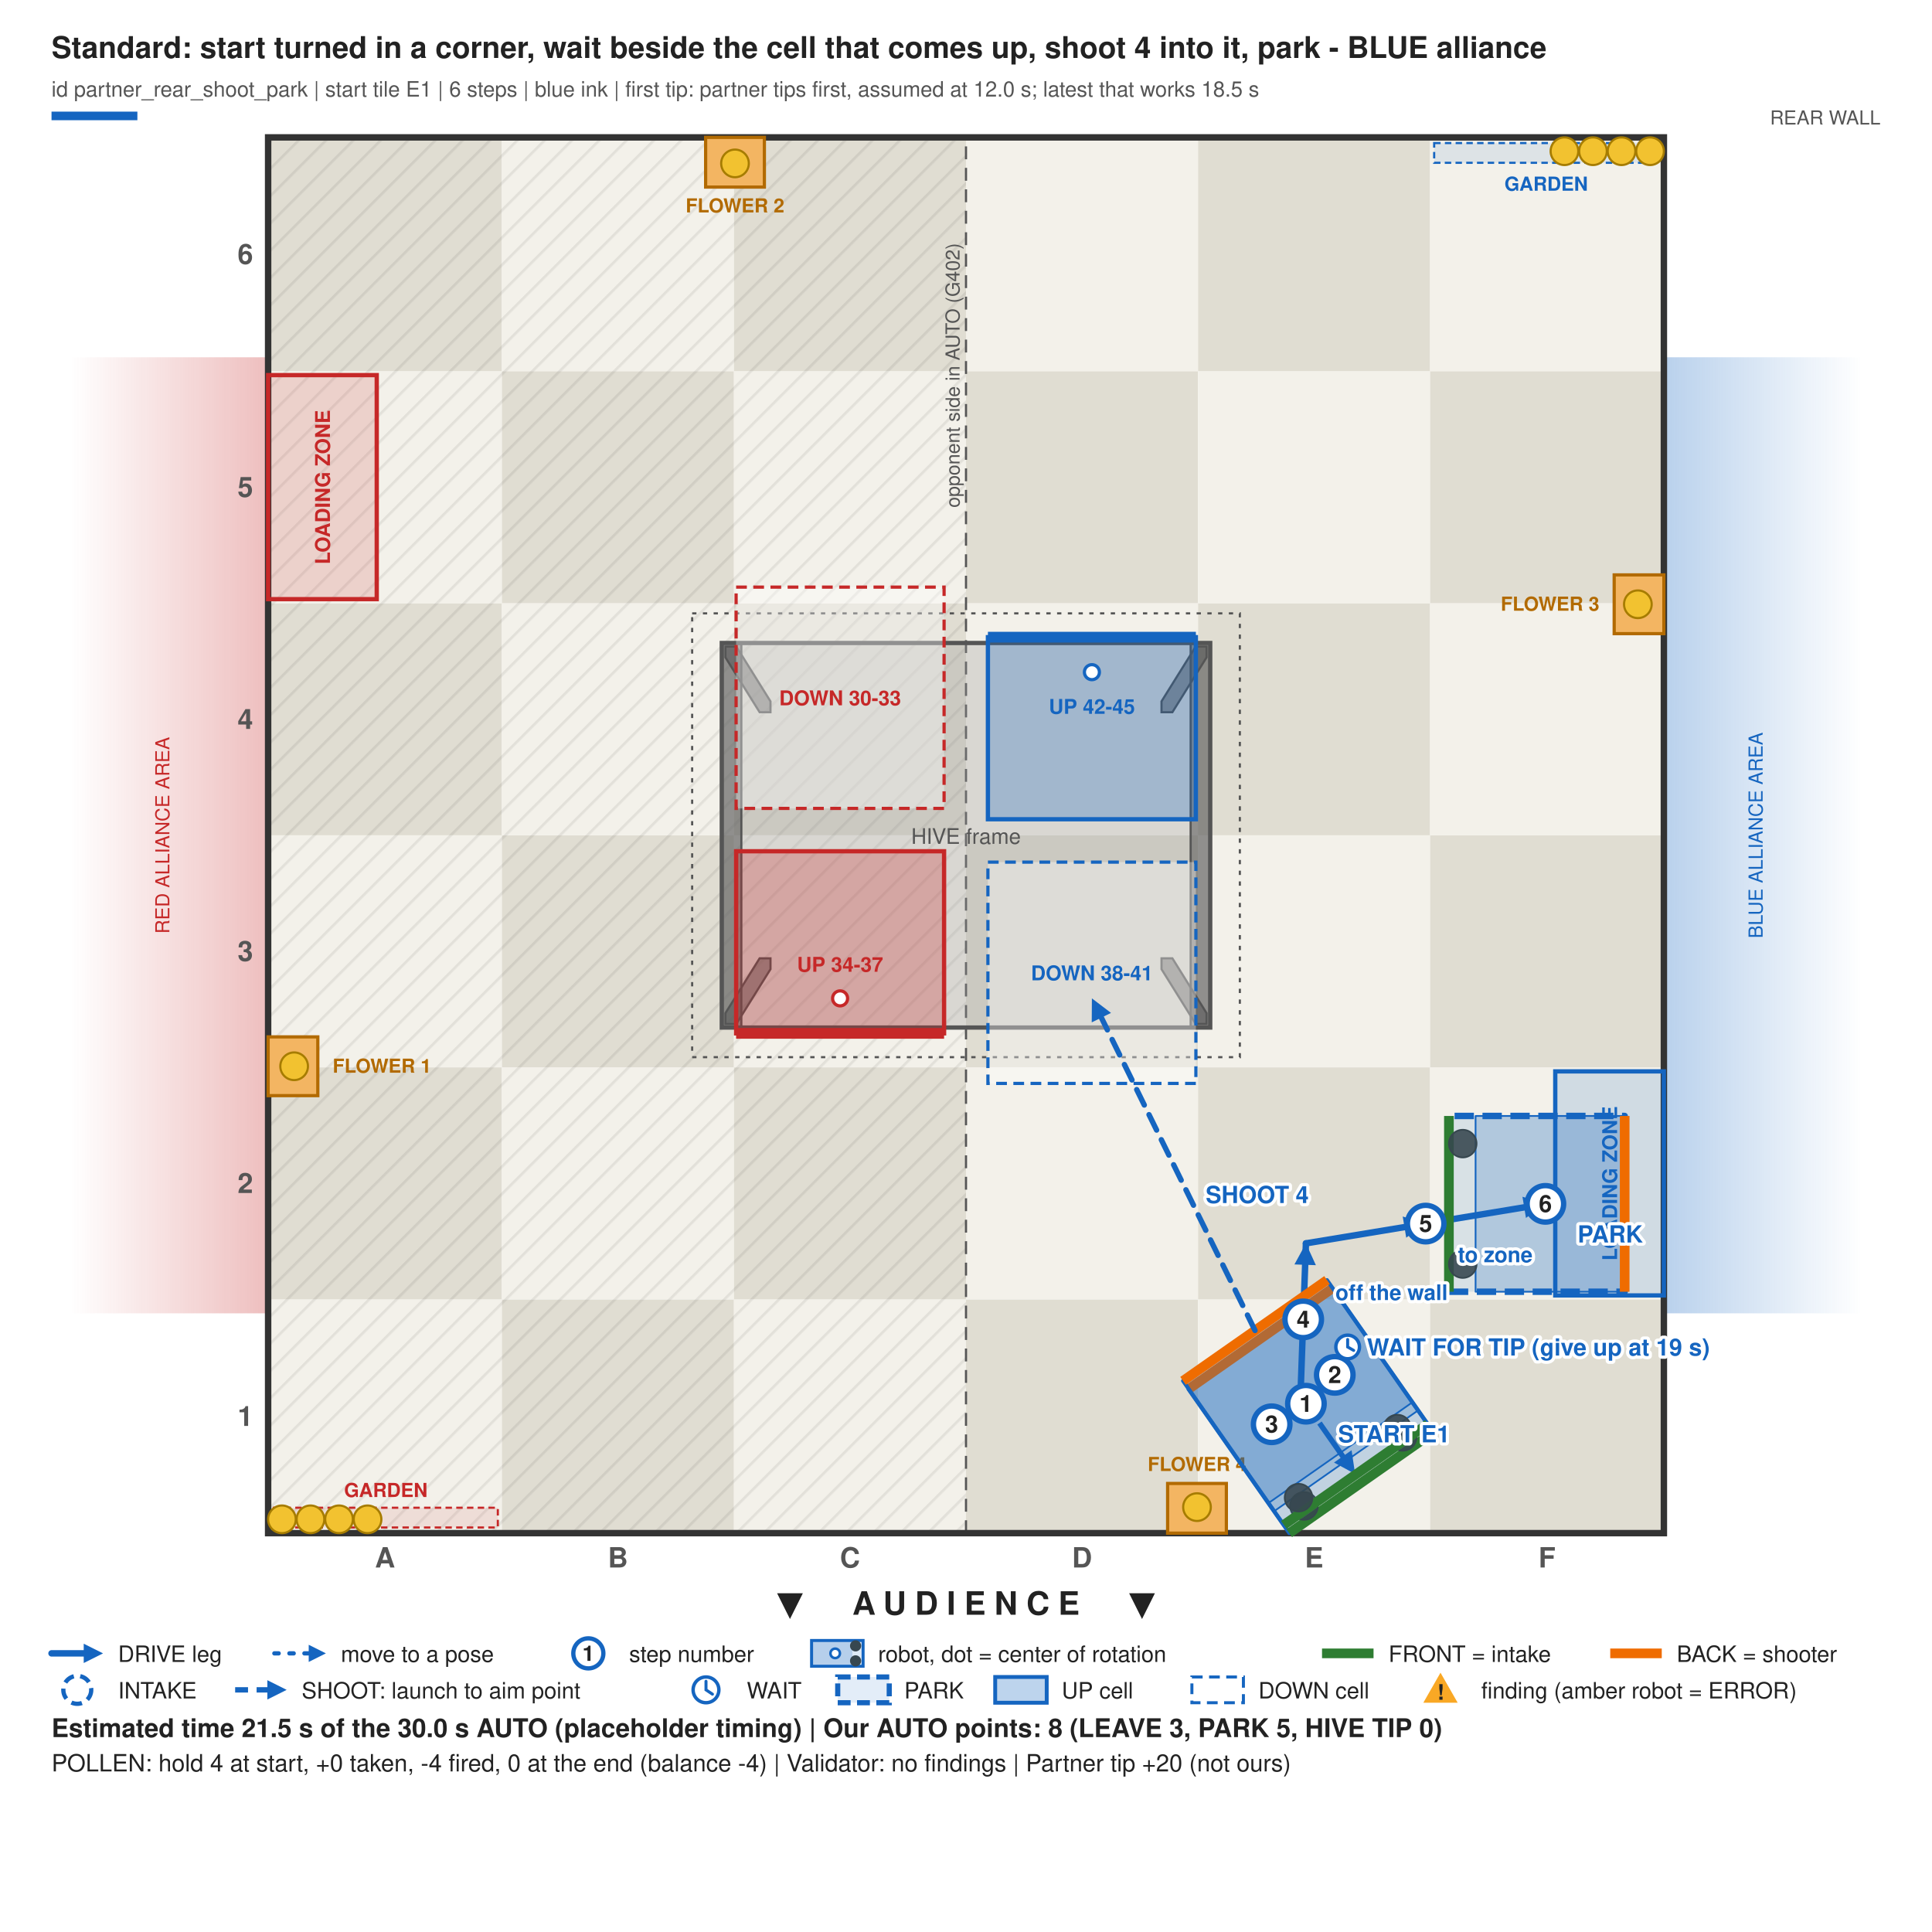
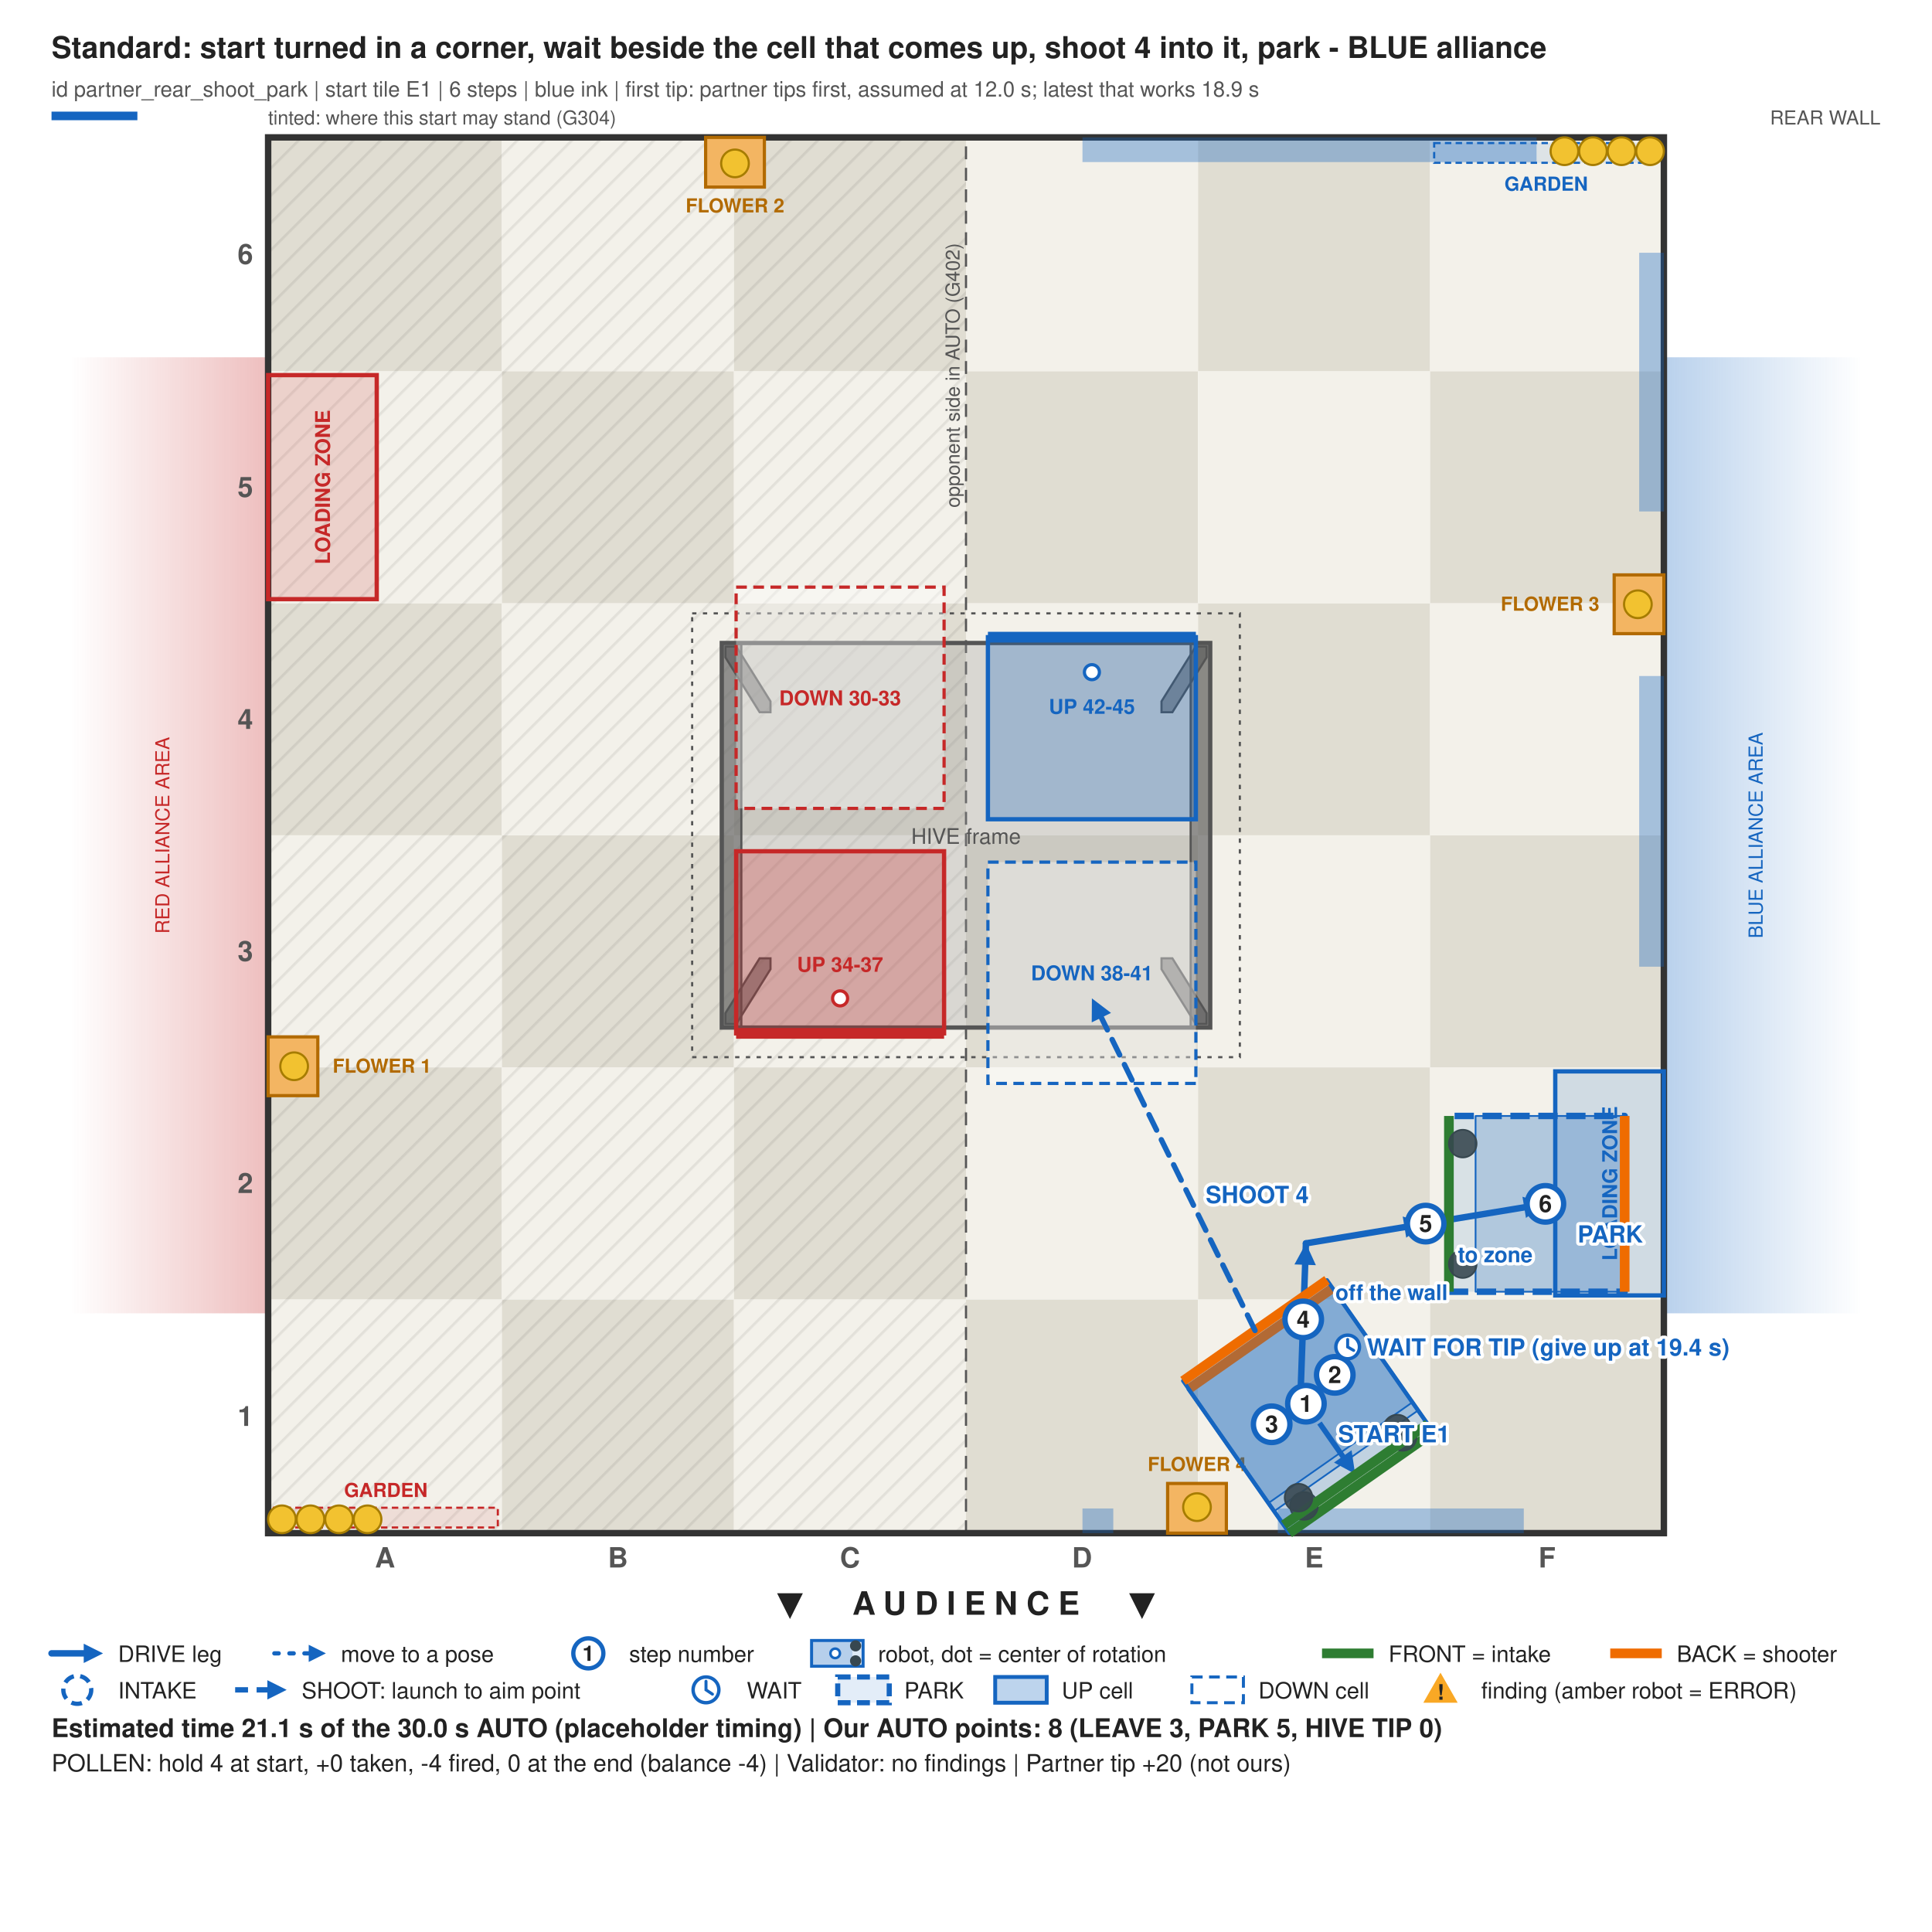
<svg xmlns="http://www.w3.org/2000/svg" viewBox="0 0 900 900" width="900" height="900" role="img" aria-labelledby="svg-title svg-desc" font-family="Helvetica, Arial, sans-serif">
  <defs>
    <linearGradient id="area-red" x1="1" y1="0" x2="0" y2="0">
      <stop offset="0" stop-color="#c62828" stop-opacity="0.30" />
      <stop offset="1" stop-color="#c62828" stop-opacity="0" />
    </linearGradient>
    <linearGradient id="area-blue" x1="0" y1="0" x2="1" y2="0">
      <stop offset="0" stop-color="#1565c0" stop-opacity="0.30" />
      <stop offset="1" stop-color="#1565c0" stop-opacity="0" />
    </linearGradient>
    <pattern id="opponent-hatch" width="9" height="9" patternUnits="userSpaceOnUse" patternTransform="rotate(45)">
      <line x1="0" y1="0" x2="0" y2="9" stroke="#000000" stroke-opacity="0.07" stroke-width="2.5" />
    </pattern>
  </defs>
  <rect id="background" x="0" y="0" width="900" height="900" fill="#ffffff" />
  <text id="title" x="24" y="27" font-size="13.96" font-weight="bold" fill="#222222">Standard: start turned in a corner, wait beside the cell that comes up, shoot 4 into it, park - BLUE alliance</text>
-   <text id="subtitle" x="24" y="45" font-size="9.9" fill="#555555">id partner_rear_shoot_park  |  start tile E1  |  6 steps  |  blue ink  |  first tip: partner tips first, assumed at 12.0 s; latest that works 18.5 s</text>
+   <text id="subtitle" x="24" y="45" font-size="9.9" fill="#555555">id partner_rear_shoot_park  |  start tile E1  |  6 steps  |  blue ink  |  first tip: partner tips first, assumed at 12.0 s; latest that works 18.9 s</text>
  <rect x="24" y="52" width="40" height="4" fill="#1565c0" />
  <g id="field">
    <rect class="alliance-area" data-alliance="RED" x="32.9" y="166.43" width="92" height="445.37" fill="url(#area-red)" />
    <rect class="alliance-area" data-alliance="BLUE" x="775.1" y="166.43" width="92" height="445.37" fill="url(#area-blue)" />
    <text x="78.9" y="389.12" font-size="9" fill="#c62828" text-anchor="middle" transform="rotate(-90 78.9 389.12)">RED ALLIANCE AREA</text>
    <text x="821.1" y="389.12" font-size="9" fill="#1565c0" text-anchor="middle" transform="rotate(-90 821.1 389.12)">BLUE ALLIANCE AREA</text>
    <rect class="tile" data-tile="A1" x="124.9" y="605.3" width="108.9" height="108.9" fill="#f3f1ea" />
    <rect class="tile" data-tile="A2" x="124.9" y="497.2" width="108.9" height="108.1" fill="#e0ddd2" />
    <rect class="tile" data-tile="A3" x="124.9" y="389.1" width="108.9" height="108.1" fill="#f3f1ea" />
    <rect class="tile" data-tile="A4" x="124.9" y="281" width="108.9" height="108.1" fill="#e0ddd2" />
    <rect class="tile" data-tile="A5" x="124.9" y="172.9" width="108.9" height="108.1" fill="#f3f1ea" />
    <rect class="tile" data-tile="A6" x="124.9" y="64" width="108.9" height="108.9" fill="#e0ddd2" />
    <rect class="tile" data-tile="B1" x="233.8" y="605.3" width="108.1" height="108.9" fill="#e0ddd2" />
    <rect class="tile" data-tile="B2" x="233.8" y="497.2" width="108.1" height="108.1" fill="#f3f1ea" />
    <rect class="tile" data-tile="B3" x="233.8" y="389.1" width="108.1" height="108.1" fill="#e0ddd2" />
    <rect class="tile" data-tile="B4" x="233.8" y="281" width="108.1" height="108.1" fill="#f3f1ea" />
    <rect class="tile" data-tile="B5" x="233.8" y="172.9" width="108.1" height="108.1" fill="#e0ddd2" />
    <rect class="tile" data-tile="B6" x="233.8" y="64" width="108.1" height="108.9" fill="#f3f1ea" />
    <rect class="tile" data-tile="C1" x="341.9" y="605.3" width="108.1" height="108.9" fill="#f3f1ea" />
    <rect class="tile" data-tile="C2" x="341.9" y="497.2" width="108.1" height="108.1" fill="#e0ddd2" />
    <rect class="tile" data-tile="C3" x="341.9" y="389.1" width="108.1" height="108.1" fill="#f3f1ea" />
    <rect class="tile" data-tile="C4" x="341.9" y="281" width="108.1" height="108.1" fill="#e0ddd2" />
    <rect class="tile" data-tile="C5" x="341.9" y="172.9" width="108.1" height="108.1" fill="#f3f1ea" />
    <rect class="tile" data-tile="C6" x="341.9" y="64" width="108.1" height="108.9" fill="#e0ddd2" />
    <rect class="tile" data-tile="D1" x="450" y="605.3" width="108.1" height="108.9" fill="#e0ddd2" />
    <rect class="tile" data-tile="D2" x="450" y="497.2" width="108.1" height="108.1" fill="#f3f1ea" />
    <rect class="tile" data-tile="D3" x="450" y="389.1" width="108.1" height="108.1" fill="#e0ddd2" />
    <rect class="tile" data-tile="D4" x="450" y="281" width="108.1" height="108.1" fill="#f3f1ea" />
    <rect class="tile" data-tile="D5" x="450" y="172.9" width="108.1" height="108.1" fill="#e0ddd2" />
    <rect class="tile" data-tile="D6" x="450" y="64" width="108.1" height="108.9" fill="#f3f1ea" />
    <rect class="tile" data-tile="E1" x="558.1" y="605.3" width="108.1" height="108.9" fill="#f3f1ea" />
    <rect class="tile" data-tile="E2" x="558.1" y="497.2" width="108.1" height="108.1" fill="#e0ddd2" />
    <rect class="tile" data-tile="E3" x="558.1" y="389.1" width="108.1" height="108.1" fill="#f3f1ea" />
    <rect class="tile" data-tile="E4" x="558.1" y="281" width="108.1" height="108.1" fill="#e0ddd2" />
    <rect class="tile" data-tile="E5" x="558.1" y="172.9" width="108.1" height="108.1" fill="#f3f1ea" />
    <rect class="tile" data-tile="E6" x="558.1" y="64" width="108.1" height="108.9" fill="#e0ddd2" />
    <rect class="tile" data-tile="F1" x="666.2" y="605.3" width="108.9" height="108.9" fill="#e0ddd2" />
    <rect class="tile" data-tile="F2" x="666.2" y="497.2" width="108.9" height="108.1" fill="#f3f1ea" />
    <rect class="tile" data-tile="F3" x="666.2" y="389.1" width="108.9" height="108.1" fill="#e0ddd2" />
    <rect class="tile" data-tile="F4" x="666.2" y="281" width="108.9" height="108.1" fill="#f3f1ea" />
    <rect class="tile" data-tile="F5" x="666.2" y="172.9" width="108.9" height="108.1" fill="#e0ddd2" />
    <rect class="tile" data-tile="F6" x="666.2" y="64" width="108.9" height="108.9" fill="#f3f1ea" />
    <rect id="opponent-side" x="124.9" y="64" width="325.1" height="650.2" fill="url(#opponent-hatch)" />
    <line id="side-line" x1="450" y1="714.2" x2="450" y2="64" stroke="#555555" stroke-width="1" stroke-dasharray="6 4" />
    <text id="opponent-label" x="447" y="174.86" font-size="9" fill="#555555" text-anchor="middle" transform="rotate(-90 447 174.86)">opponent side in AUTO (G402)</text>
    <text class="tile-label" x="179.35" y="730.2" font-size="13" font-weight="bold" text-anchor="middle" fill="#555555">A</text>
    <text class="tile-label" x="287.85" y="730.2" font-size="13" font-weight="bold" text-anchor="middle" fill="#555555">B</text>
    <text class="tile-label" x="395.95" y="730.2" font-size="13" font-weight="bold" text-anchor="middle" fill="#555555">C</text>
    <text class="tile-label" x="504.05" y="730.2" font-size="13" font-weight="bold" text-anchor="middle" fill="#555555">D</text>
    <text class="tile-label" x="612.15" y="730.2" font-size="13" font-weight="bold" text-anchor="middle" fill="#555555">E</text>
    <text class="tile-label" x="720.65" y="730.2" font-size="13" font-weight="bold" text-anchor="middle" fill="#555555">F</text>
    <text class="tile-label" x="117.9" y="664.25" font-size="13" font-weight="bold" text-anchor="end" fill="#555555">1</text>
    <text class="tile-label" x="117.9" y="555.75" font-size="13" font-weight="bold" text-anchor="end" fill="#555555">2</text>
    <text class="tile-label" x="117.9" y="447.65" font-size="13" font-weight="bold" text-anchor="end" fill="#555555">3</text>
    <text class="tile-label" x="117.9" y="339.55" font-size="13" font-weight="bold" text-anchor="end" fill="#555555">4</text>
    <text class="tile-label" x="117.9" y="231.45" font-size="13" font-weight="bold" text-anchor="end" fill="#555555">5</text>
    <text class="tile-label" x="117.9" y="122.95" font-size="13" font-weight="bold" text-anchor="end" fill="#555555">6</text>
    <rect id="field-border" x="124.9" y="64" width="650.2" height="650.2" fill="none" stroke="#333333" stroke-width="3" />
  </g>
  <g id="structures">
    <rect id="hive-frame" x="336.23" y="299.53" width="227.54" height="179.14" fill="#9a9a9a" fill-opacity="0.30" stroke="#555555" stroke-width="2" />
    <rect id="hive-keepout" x="322.43" y="285.73" width="255.14" height="206.74" fill="none" stroke="#555555" stroke-width="1" stroke-dasharray="2 3" />
    <g id="hive-solid">
      <polygon class="hive-foot" points="336.23,478.67 345.35,478.67 345.35,299.53 336.23,299.53" fill="#555555" fill-opacity="0.55" stroke="#555555" stroke-width="1" />
      <polygon class="hive-foot" points="554.65,478.67 563.77,478.67 563.77,299.53 554.65,299.53" fill="#555555" fill-opacity="0.55" stroke="#555555" stroke-width="1" />
      <polygon class="hive-foot" points="337.94,477.01 343,477.01 358.92,451.48 358.92,446.42 353.86,446.42 337.94,471.95" fill="#555555" fill-opacity="0.55" stroke="#555555" stroke-width="1" />
      <polygon class="hive-foot" points="337.94,306.25 353.86,331.78 358.92,331.78 358.92,326.72 343,301.19 337.94,301.19" fill="#555555" fill-opacity="0.55" stroke="#555555" stroke-width="1" />
      <polygon class="hive-foot" points="541.08,451.48 557,477.01 562.06,477.01 562.06,471.95 546.14,446.42 541.08,446.42" fill="#555555" fill-opacity="0.55" stroke="#555555" stroke-width="1" />
      <polygon class="hive-foot" points="541.08,331.78 546.14,331.78 562.06,306.25 562.06,301.19 557,301.19 541.08,326.72" fill="#555555" fill-opacity="0.55" stroke="#555555" stroke-width="1" />
    </g>
    <text x="450" y="393.1" font-size="10" fill="#555555" text-anchor="middle">HIVE frame</text>
    <g class="hive" data-alliance="RED">
      <g class="cell cell-down" data-alliance="RED" data-side="REAR">
        <rect x="342.91" y="273.5" width="96.88" height="103.09" fill="#ffffff" fill-opacity="0.35" stroke="#c62828" stroke-width="1.5" stroke-dasharray="5 3" />
        <text x="391.35" y="328.55" font-size="9.5" font-weight="bold" fill="#c62828" text-anchor="middle">DOWN 30-33</text>
      </g>
      <g class="cell cell-up" data-alliance="RED" data-side="AUDIENCE">
        <rect x="342.91" y="396.55" width="96.88" height="84.82" fill="#c62828" fill-opacity="0.28" stroke="#c62828" stroke-width="2" />
        <line class="cell-opening" x1="342.91" y1="481.38" x2="439.79" y2="481.38" stroke="#c62828" stroke-width="5" />
        <circle class="aim-point" cx="391.35" cy="465.08" r="3.5" fill="#ffffff" stroke="#c62828" stroke-width="1.5" />
        <text x="391.35" y="452.68" font-size="9.5" font-weight="bold" fill="#c62828" text-anchor="middle">UP 34-37</text>
      </g>
    </g>
    <g class="hive" data-alliance="BLUE">
      <g class="cell cell-down" data-alliance="BLUE" data-side="AUDIENCE">
        <rect x="460.21" y="401.61" width="96.88" height="103.09" fill="#ffffff" fill-opacity="0.35" stroke="#1565c0" stroke-width="1.5" stroke-dasharray="5 3" />
        <text x="508.65" y="456.66" font-size="9.5" font-weight="bold" fill="#1565c0" text-anchor="middle">DOWN 38-41</text>
      </g>
      <g class="cell cell-up" data-alliance="BLUE" data-side="REAR">
        <rect x="460.21" y="296.82" width="96.88" height="84.82" fill="#1565c0" fill-opacity="0.28" stroke="#1565c0" stroke-width="2" />
        <line class="cell-opening" x1="460.21" y1="296.82" x2="557.09" y2="296.82" stroke="#1565c0" stroke-width="5" />
        <circle class="aim-point" cx="508.65" cy="313.12" r="3.5" fill="#ffffff" stroke="#1565c0" stroke-width="1.5" />
        <text x="508.65" y="332.52" font-size="9.5" font-weight="bold" fill="#1565c0" text-anchor="middle">UP 42-45</text>
      </g>
    </g>
    <g class="flower" data-flower="1">
      <rect x="124.9" y="483.02" width="23.15" height="27.37" fill="#f3b562" stroke="#b26a00" stroke-width="1.5" />
      <circle cx="137.02" cy="496.71" r="6.44" fill="#f2c230" stroke="#a67c00" stroke-width="1" />
      <text x="154.95" y="499.71" font-size="9" fill="#b26a00" font-weight="bold" text-anchor="start">FLOWER 1</text>
    </g>
    <g class="flower" data-flower="2">
      <rect x="328.71" y="64" width="27.37" height="23.15" fill="#f3b562" stroke="#b26a00" stroke-width="1.5" />
      <circle cx="342.39" cy="76.12" r="6.44" fill="#f2c230" stroke="#a67c00" stroke-width="1" />
      <text x="342.39" y="98.95" font-size="9" fill="#b26a00" font-weight="bold" text-anchor="middle">FLOWER 2</text>
    </g>
    <g class="flower" data-flower="3">
      <rect x="751.95" y="267.81" width="23.15" height="27.37" fill="#f3b562" stroke="#b26a00" stroke-width="1.5" />
      <circle cx="762.98" cy="281.49" r="6.44" fill="#f2c230" stroke="#a67c00" stroke-width="1" />
      <text x="745.05" y="284.49" font-size="9" fill="#b26a00" font-weight="bold" text-anchor="end">FLOWER 3</text>
    </g>
    <g class="flower" data-flower="4">
      <rect x="543.92" y="691.05" width="27.37" height="23.15" fill="#f3b562" stroke="#b26a00" stroke-width="1.5" />
      <circle cx="557.61" cy="702.08" r="6.44" fill="#f2c230" stroke="#a67c00" stroke-width="1" />
      <text x="557.61" y="685.25" font-size="9" fill="#b26a00" font-weight="bold" text-anchor="middle">FLOWER 4</text>
    </g>
    <g class="garden" data-alliance="RED">
      <rect x="127.54" y="702.36" width="104.37" height="9.2" fill="#c62828" fill-opacity="0.10" stroke="#c62828" stroke-width="1" stroke-dasharray="3 2" />
      <circle class="pollen" cx="131.34" cy="707.76" r="6.44" fill="#f2c230" stroke="#a67c00" stroke-width="1" />
      <circle class="pollen" cx="144.63" cy="707.76" r="6.44" fill="#f2c230" stroke="#a67c00" stroke-width="1" />
      <circle class="pollen" cx="157.93" cy="707.76" r="6.44" fill="#f2c230" stroke="#a67c00" stroke-width="1" />
      <circle class="pollen" cx="171.22" cy="707.76" r="6.44" fill="#f2c230" stroke="#a67c00" stroke-width="1" />
      <text x="179.73" y="697.36" font-size="9" fill="#c62828" text-anchor="middle" font-weight="bold">GARDEN</text>
    </g>
    <g class="loading-zone" data-alliance="RED">
      <rect x="124.9" y="174.74" width="50.6" height="104.37" fill="#c62828" fill-opacity="0.16" stroke="#c62828" stroke-width="2" />
      <text x="150.2" y="230.43" font-size="9.5" font-weight="bold" fill="#c62828" text-anchor="middle" transform="rotate(-90 150.2 226.93)">LOADING ZONE</text>
    </g>
    <g class="garden" data-alliance="BLUE">
      <rect x="668.09" y="66.64" width="104.37" height="9.2" fill="#1565c0" fill-opacity="0.10" stroke="#1565c0" stroke-width="1" stroke-dasharray="3 2" />
      <circle class="pollen" cx="768.66" cy="70.44" r="6.44" fill="#f2c230" stroke="#a67c00" stroke-width="1" />
      <circle class="pollen" cx="755.37" cy="70.44" r="6.44" fill="#f2c230" stroke="#a67c00" stroke-width="1" />
      <circle class="pollen" cx="742.07" cy="70.44" r="6.44" fill="#f2c230" stroke="#a67c00" stroke-width="1" />
      <circle class="pollen" cx="728.78" cy="70.44" r="6.44" fill="#f2c230" stroke="#a67c00" stroke-width="1" />
      <text x="720.27" y="88.84" font-size="9" fill="#1565c0" text-anchor="middle" font-weight="bold">GARDEN</text>
    </g>
    <g class="loading-zone" data-alliance="BLUE">
      <rect x="724.5" y="499.09" width="50.6" height="104.37" fill="#1565c0" fill-opacity="0.16" stroke="#1565c0" stroke-width="2" />
      <text x="749.8" y="554.77" font-size="9.5" font-weight="bold" fill="#1565c0" text-anchor="middle" transform="rotate(-90 749.8 551.27)">LOADING ZONE</text>
    </g>
    <text id="audience-label" x="450" y="752.2" font-size="15" font-weight="bold" letter-spacing="4" text-anchor="middle" fill="#222222">AUDIENCE</text>
    <polygon class="compass-arrow" points="362,742.2 374,742.2 368,754.2" fill="#222222" />
    <polygon class="compass-arrow" points="526,742.2 538,742.2 532,754.2" fill="#222222" />
    <text x="876" y="58" font-size="9" fill="#555555" text-anchor="end">REAR WALL</text>
  </g>
+   <g id="start-bands" data-heading="-55">
+     <rect class="start-band" data-wall="BLUE" data-from="57.36" data-to="86.8" x="763.6" y="314.91" width="11.5" height="135.41" fill="#1565c0" fill-opacity="0.35" />
+     <rect class="start-band" data-wall="BLUE" data-from="103.46" data-to="129.67" x="763.6" y="117.74" width="11.5" height="120.52" fill="#1565c0" fill-opacity="0.35" />
+     <rect class="start-band" data-wall="AUDIENCE" data-from="82.47" data-to="85.59" x="504.26" y="702.7" width="14.35" height="11.5" fill="#1565c0" fill-opacity="0.35" />
+     <rect class="start-band" data-wall="AUDIENCE" data-from="102.25" data-to="127.16" x="595.26" y="702.7" width="114.58" height="11.5" fill="#1565c0" fill-opacity="0.35" />
+     <rect class="start-band" data-wall="REAR" data-from="82.47" data-to="128.45" x="504.26" y="64" width="211.52" height="11.5" fill="#1565c0" fill-opacity="0.35" />
+     <text class="start-band-label" x="124.9" y="58" font-size="9" fill="#555555">tinted: where this start may stand (G304)</text>
+   </g>
  <g id="route" data-ink="#1565c0" data-alliance="BLUE" data-route="partner_rear_shoot_park">
    <g class="approach" data-step="3">
      <line x1="608.35" y1="653.9" x2="605.82" y2="650.04" stroke="#1565c0" stroke-width="2" stroke-dasharray="2 5" stroke-linecap="round" opacity="0.85" />
      <polygon class="arrowhead" points="605.82,650.04 613.55,654.54 606.86,658.92" fill="#1565c0" />
    </g>
    <g class="drive-leg" data-step="4" data-mode="CONSTANT">
      <path class="leg" d="M 605.82 650.04 L 608.35 579.2" fill="none" stroke="#1565c0" stroke-width="3" stroke-linecap="round" stroke-linejoin="round" />
      <polygon class="arrowhead" points="608.35,579.2 612.99,589.37 603,589.02" fill="#1565c0" />
    </g>
    <g class="drive-leg" data-step="5" data-mode="LINEAR">
      <path class="leg" d="M 608.35 579.2 L 719.9 560.8" fill="none" stroke="#1565c0" stroke-width="3" stroke-linecap="round" stroke-linejoin="round" />
      <polygon class="arrowhead" points="664.13,570 655.07,576.56 653.44,566.69" fill="#1565c0" />
      <polygon class="arrowhead" points="719.9,560.8 710.85,567.36 709.22,557.49" fill="#1565c0" />
    </g>
    <g id="start-footprint" class="footprint start" data-step="1">
      <polygon class="outline" points="667.66,667.24 620.7,600.16 553.63,647.13 600.59,714.2" fill="#1565c0" fill-opacity="0.14" stroke="#1565c0" stroke-width="1.8" stroke-linejoin="round" />
      <polygon class="chassis" points="660.54,657.06 620.7,600.16 553.63,647.13 593.47,704.03" fill="#1565c0" fill-opacity="0.2" stroke="#1565c0" stroke-width="0.8" stroke-linejoin="round" />
      <line class="front-edge" x1="667.66" y1="667.24" x2="600.59" y2="714.2" stroke="#2e7d32" stroke-width="4.5" />
      <line class="back-edge" x1="620.7" y1="600.16" x2="553.63" y2="647.13" stroke="#ef6c00" stroke-width="4.5" />
      <circle class="wheel" data-wheel="LEFT" cx="653.42" cy="669.35" r="6.44" fill="#37474f" fill-opacity="0.88" stroke="#37474f" stroke-width="0.8" />
      <circle class="wheel" data-wheel="RIGHT" cx="607.45" cy="701.54" r="6.44" fill="#37474f" fill-opacity="0.88" stroke="#37474f" stroke-width="0.8" />
      <g class="pose-point" data-x="105.1" data-y="13.11">
        <circle cx="608.35" cy="653.9" r="3.4" fill="#ffffff" fill-opacity="0.92" stroke="#1565c0" stroke-width="1.6" />
        <line x1="604.95" y1="653.9" x2="611.75" y2="653.9" stroke="#1565c0" stroke-width="1" />
        <line x1="608.35" y1="650.5" x2="608.35" y2="657.3" stroke="#1565c0" stroke-width="1" />
      </g>
      <line class="heading-arrow" x1="614.66" y1="662.91" x2="626.67" y2="680.07" stroke="#1565c0" stroke-width="2.5" />
      <polygon class="arrowhead" points="631.26,686.62 621.43,681.3 629.62,675.56" fill="#1565c0" />
    </g>
    <g class="shoot-pose" data-step="3" data-nominal="false">
      <polygon class="outline" points="665.13,663.37 618.17,596.3 551.1,643.26 598.06,710.34" fill="#1565c0" fill-opacity="0.1" stroke="#1565c0" stroke-width="1.8" stroke-linejoin="round" />
      <polygon class="chassis" points="658.01,653.2 618.17,596.3 551.1,643.26 590.94,700.16" fill="#1565c0" fill-opacity="0.2" stroke="#1565c0" stroke-width="0.8" stroke-linejoin="round" />
      <line class="front-edge" x1="665.13" y1="663.37" x2="598.06" y2="710.34" stroke="#2e7d32" stroke-width="4.5" />
      <line class="back-edge" x1="618.17" y1="596.3" x2="551.1" y2="643.26" stroke="#ef6c00" stroke-width="4.5" />
      <circle class="wheel" data-wheel="LEFT" cx="650.89" cy="665.48" r="6.44" fill="#37474f" fill-opacity="0.88" stroke="#37474f" stroke-width="0.8" />
      <circle class="wheel" data-wheel="RIGHT" cx="604.92" cy="697.67" r="6.44" fill="#37474f" fill-opacity="0.88" stroke="#37474f" stroke-width="0.8" />
      <g class="pose-point" data-x="104.55" data-y="13.95">
        <circle cx="605.82" cy="650.04" r="3.4" fill="#ffffff" fill-opacity="0.92" stroke="#1565c0" stroke-width="1.6" />
        <line x1="602.42" y1="650.04" x2="609.22" y2="650.04" stroke="#1565c0" stroke-width="1" />
        <line x1="605.82" y1="646.64" x2="605.82" y2="653.44" stroke="#1565c0" stroke-width="1" />
      </g>
      <line class="shot" x1="584.63" y1="619.78" x2="512.62" y2="473.16" stroke="#1565c0" stroke-width="2.5" stroke-dasharray="8 5" stroke-linecap="round" />
      <polygon class="arrowhead" points="508.65,465.08 517.55,471.85 508.57,476.26" fill="#1565c0" />
    </g>
    <g class="park-outline" data-step="6">
      <polygon class="outline" points="674.96,601.74 756.84,601.74 756.84,519.86 674.96,519.86" fill="#1565c0" fill-opacity="0.12" stroke="#1565c0" stroke-width="3" stroke-dasharray="9 4" stroke-linejoin="round" />
      <polygon class="chassis" points="687.38,601.74 756.84,601.74 756.84,519.86 687.38,519.86" fill="#1565c0" fill-opacity="0.2" stroke="#1565c0" stroke-width="0.8" stroke-linejoin="round" />
      <line class="front-edge" x1="674.96" y1="601.74" x2="674.96" y2="519.86" stroke="#2e7d32" stroke-width="4.5" />
      <line class="back-edge" x1="756.84" y1="601.74" x2="756.84" y2="519.86" stroke="#ef6c00" stroke-width="4.5" />
      <circle class="wheel" data-wheel="LEFT" cx="681.4" cy="588.86" r="6.44" fill="#37474f" fill-opacity="0.88" stroke="#37474f" stroke-width="0.8" />
      <circle class="wheel" data-wheel="RIGHT" cx="681.4" cy="532.74" r="6.44" fill="#37474f" fill-opacity="0.88" stroke="#37474f" stroke-width="0.8" />
      <g class="pose-point" data-x="129.35" data-y="33.35">
        <circle cx="719.9" cy="560.8" r="3.4" fill="#ffffff" fill-opacity="0.92" stroke="#1565c0" stroke-width="1.6" />
        <line x1="716.5" y1="560.8" x2="723.3" y2="560.8" stroke="#1565c0" stroke-width="1" />
        <line x1="719.9" y1="557.4" x2="719.9" y2="564.2" stroke="#1565c0" stroke-width="1" />
      </g>
    </g>
    <g id="badges">
      <g class="badge" data-step="1" data-kind="START">
        <circle cx="608.35" cy="653.9" r="8.5" fill="#ffffff" stroke="#1565c0" stroke-width="2.5" />
        <text x="608.35" y="657.7" font-size="11" font-weight="bold" text-anchor="middle" fill="#222222">1</text>
      </g>
      <g class="badge" data-step="2" data-kind="WAIT_FOR_TIP">
        <circle cx="621.79" cy="640.47" r="8.5" fill="#ffffff" stroke="#1565c0" stroke-width="2.5" />
        <text x="621.79" y="644.27" font-size="11" font-weight="bold" text-anchor="middle" fill="#222222">2</text>
      </g>
      <g class="badge" data-step="3" data-kind="SHOOT">
        <circle cx="592.39" cy="663.48" r="8.5" fill="#ffffff" stroke="#1565c0" stroke-width="2.5" />
        <text x="592.39" y="667.28" font-size="11" font-weight="bold" text-anchor="middle" fill="#222222">3</text>
      </g>
      <g class="badge" data-step="4" data-kind="DRIVE">
        <circle cx="607.09" cy="614.62" r="8.5" fill="#ffffff" stroke="#1565c0" stroke-width="2.5" />
        <text x="607.09" y="618.42" font-size="11" font-weight="bold" text-anchor="middle" fill="#222222">4</text>
      </g>
      <g class="badge" data-step="5" data-kind="DRIVE">
        <circle cx="664.13" cy="570" r="8.5" fill="#ffffff" stroke="#1565c0" stroke-width="2.5" />
        <text x="664.13" y="573.8" font-size="11" font-weight="bold" text-anchor="middle" fill="#222222">5</text>
      </g>
      <g class="badge" data-step="6" data-kind="PARK">
        <circle cx="719.9" cy="560.8" r="8.5" fill="#ffffff" stroke="#1565c0" stroke-width="2.5" />
        <text x="719.9" y="564.6" font-size="11" font-weight="bold" text-anchor="middle" fill="#222222">6</text>
      </g>
    </g>
    <g id="step-labels">
      <text class="step-label" x="623.35" y="671.9" font-size="11" font-weight="bold" fill="#1565c0" text-anchor="start" stroke="#ffffff" stroke-width="3" stroke-linejoin="round" paint-order="stroke">START E1</text>
      <g class="clock">
        <circle cx="627.79" cy="627.47" r="5.5" fill="#ffffff" stroke="#1565c0" stroke-width="1.6" />
        <polyline points="627.79,623.97 627.79,627.47 630.59,629.07" fill="none" stroke="#1565c0" stroke-width="1.4" stroke-linecap="round" />
      </g>
-       <text class="step-label" x="636.79" y="631.47" font-size="11" font-weight="bold" fill="#1565c0" text-anchor="start" stroke="#ffffff" stroke-width="3" stroke-linejoin="round" paint-order="stroke">WAIT FOR TIP (give up at 19 s)</text>
+       <text class="step-label" x="636.79" y="631.47" font-size="11" font-weight="bold" fill="#1565c0" text-anchor="start" stroke="#ffffff" stroke-width="3" stroke-linejoin="round" paint-order="stroke">WAIT FOR TIP (give up at 19.4 s)</text>
      <text class="step-label" x="561.64" y="560.43" font-size="11" font-weight="bold" fill="#1565c0" text-anchor="start" stroke="#ffffff" stroke-width="3" stroke-linejoin="round" paint-order="stroke">SHOOT 4</text>
      <text class="step-label" x="622.09" y="605.62" font-size="10" font-weight="bold" fill="#1565c0" text-anchor="start" stroke="#ffffff" stroke-width="3" stroke-linejoin="round" paint-order="stroke">off the wall</text>
      <text class="step-label" x="679.13" y="588" font-size="10" font-weight="bold" fill="#1565c0" text-anchor="start" stroke="#ffffff" stroke-width="3" stroke-linejoin="round" paint-order="stroke">to zone</text>
      <text class="step-label" x="734.9" y="578.8" font-size="11" font-weight="bold" fill="#1565c0" text-anchor="start" stroke="#ffffff" stroke-width="3" stroke-linejoin="round" paint-order="stroke">PARK</text>
    </g>
    <g id="issue-marks">
</g>
  </g>
  <g id="legend">
    <g class="legend-item" data-icon="drive">
      <line x1="24" y1="770.2" x2="40" y2="770.2" stroke="#1565c0" stroke-width="3" stroke-linecap="round" />
      <polygon class="arrowhead" points="48,770.2 39,774.7 39,765.7" fill="#1565c0" />
      <text x="55" y="774.2" font-size="10.5" fill="#222222">DRIVE leg</text>
    </g>
    <g class="legend-item" data-icon="approach">
      <line x1="127.81" y1="770.2" x2="143.81" y2="770.2" stroke="#1565c0" stroke-width="2" stroke-dasharray="2 5" stroke-linecap="round" />
      <polygon class="arrowhead" points="151.81,770.2 143.81,774.2 143.81,766.2" fill="#1565c0" />
      <text x="158.81" y="774.2" font-size="10.5" fill="#222222">move to a pose</text>
    </g>
    <g class="legend-item" data-icon="badge">
      <circle cx="274.07" cy="770.2" r="7" fill="#ffffff" stroke="#1565c0" stroke-width="2" />
      <text x="274.07" y="773.7" font-size="10" font-weight="bold" text-anchor="middle" fill="#222222">1</text>
      <text x="293.07" y="774.2" font-size="10.5" fill="#222222">step number</text>
    </g>
    <g class="legend-item" data-icon="robot">
      <rect x="378.06" y="764.2" width="24" height="12" fill="#1565c0" fill-opacity="0.14" stroke="#1565c0" stroke-width="1.4" />
      <rect x="378.06" y="764.2" width="19" height="12" fill="#1565c0" fill-opacity="0.2" />
      <circle cx="398.56" cy="766.7" r="2.6" fill="#37474f" />
      <circle cx="398.56" cy="773.7" r="2.6" fill="#37474f" />
      <circle cx="389.06" cy="770.2" r="2.2" fill="#ffffff" stroke="#1565c0" stroke-width="1.2" />
      <text x="409.06" y="774.2" font-size="10.5" fill="#222222">robot, dot = center of rotation</text>
    </g>
    <g class="legend-item" data-icon="front">
      <line x1="615.85" y1="770.2" x2="639.85" y2="770.2" stroke="#2e7d32" stroke-width="4.5" />
      <text x="646.85" y="774.2" font-size="10.5" fill="#222222">FRONT = intake</text>
    </g>
    <g class="legend-item" data-icon="back">
      <line x1="750.11" y1="770.2" x2="774.11" y2="770.2" stroke="#ef6c00" stroke-width="4.5" />
      <text x="781.11" y="774.2" font-size="10.5" fill="#222222">BACK = shooter</text>
    </g>
    <g class="legend-item" data-icon="intake">
      <circle cx="36" cy="787.2" r="6.5" fill="none" stroke="#1565c0" stroke-width="2" stroke-dasharray="5 3" />
      <text x="55" y="791.2" font-size="10.5" fill="#222222">INTAKE</text>
    </g>
    <g class="legend-item" data-icon="shoot">
      <line x1="109.54" y1="787.2" x2="125.54" y2="787.2" stroke="#1565c0" stroke-width="2.5" stroke-dasharray="6 4" />
      <polygon class="arrowhead" points="133.54,787.2 124.54,791.7 124.54,782.7" fill="#1565c0" />
      <text x="140.54" y="791.2" font-size="10.5" fill="#222222">SHOOT: launch to aim point</text>
    </g>
    <g class="legend-item" data-icon="wait">
      <circle cx="328.88" cy="787.2" r="6" fill="#ffffff" stroke="#1565c0" stroke-width="1.6" />
      <polyline points="328.88,783.2 328.88,787.2 331.88,789.2" fill="none" stroke="#1565c0" stroke-width="1.4" stroke-linecap="round" />
      <text x="347.88" y="791.2" font-size="10.5" fill="#222222">WAIT</text>
    </g>
    <g class="legend-item" data-icon="park">
      <rect x="390.24" y="781.2" width="24" height="12" fill="#1565c0" fill-opacity="0.12" stroke="#1565c0" stroke-width="2.4" stroke-dasharray="6 3" />
      <text x="421.24" y="791.2" font-size="10.5" fill="#222222">PARK</text>
    </g>
    <g class="legend-item" data-icon="up">
      <rect x="463.6" y="781.2" width="24" height="12" fill="#1565c0" fill-opacity="0.28" stroke="#1565c0" stroke-width="1.8" />
      <text x="494.6" y="791.2" font-size="10.5" fill="#222222">UP cell</text>
    </g>
    <g class="legend-item" data-icon="down">
      <rect x="555.23" y="781.2" width="24" height="12" fill="#ffffff" fill-opacity="0.35" stroke="#1565c0" stroke-width="1.4" stroke-dasharray="5 3" />
      <text x="586.23" y="791.2" font-size="10.5" fill="#222222">DOWN cell</text>
    </g>
    <g class="legend-item" data-icon="issue">
      <polygon points="671.04,779.2 679.04,793.2 663.04,793.2" fill="#f9a825" />
      <text x="671.04" y="791.8" font-size="10" font-weight="bold" text-anchor="middle" fill="#222222">!</text>
      <text x="690.04" y="791.2" font-size="10.5" fill="#222222">finding (amber robot = ERROR)</text>
    </g>
  </g>
  <g id="footer">
-     <text id="footer-metrics" x="24" y="809.2" font-size="12" font-weight="bold" fill="#222222">Estimated time 21.5 s of the 30.0 s AUTO (placeholder timing)   |   Our AUTO points: 8  (LEAVE 3, PARK 5, HIVE TIP 0)</text>
+     <text id="footer-metrics" x="24" y="809.2" font-size="12" font-weight="bold" fill="#222222">Estimated time 21.1 s of the 30.0 s AUTO (placeholder timing)   |   Our AUTO points: 8  (LEAVE 3, PARK 5, HIVE TIP 0)</text>
    <text id="footer-pollen" x="24" y="825.2" font-size="11.1" fill="#222222">POLLEN: hold 4 at start, +0 taken, -4 fired, 0 at the end (balance -4)   |   Validator: no findings   |   Partner tip +20 (not ours)</text>
  </g>
</svg>
